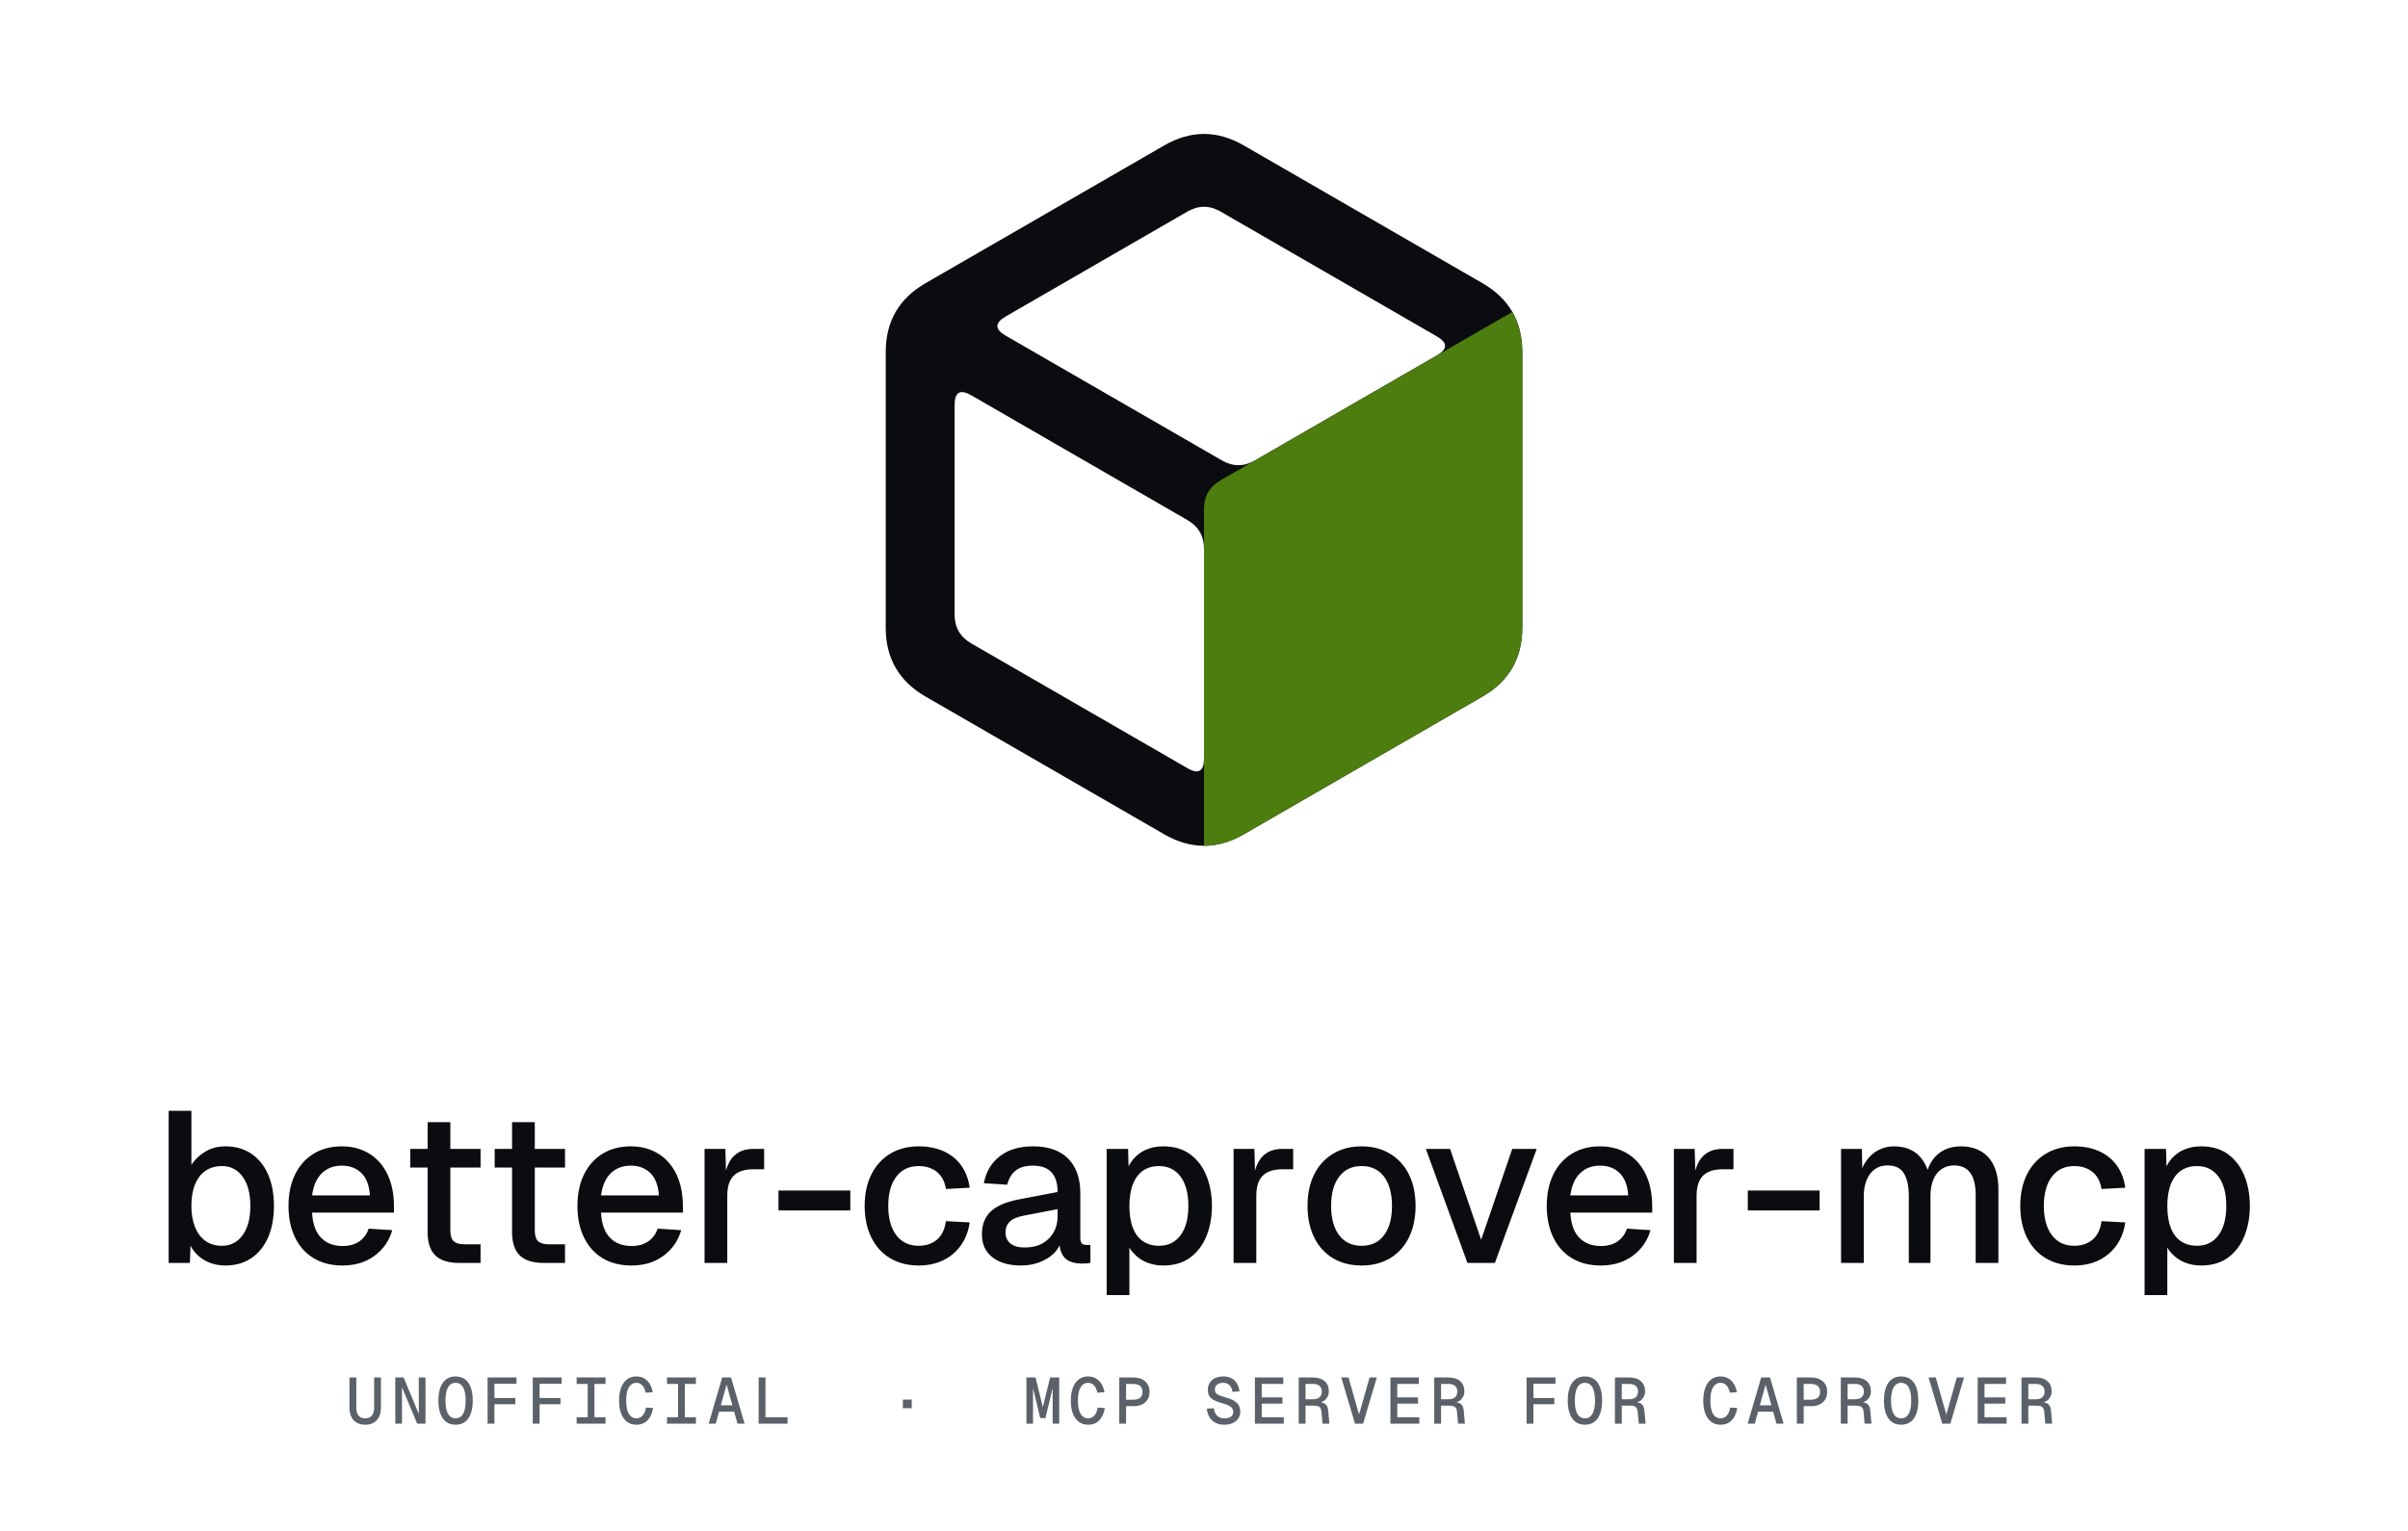
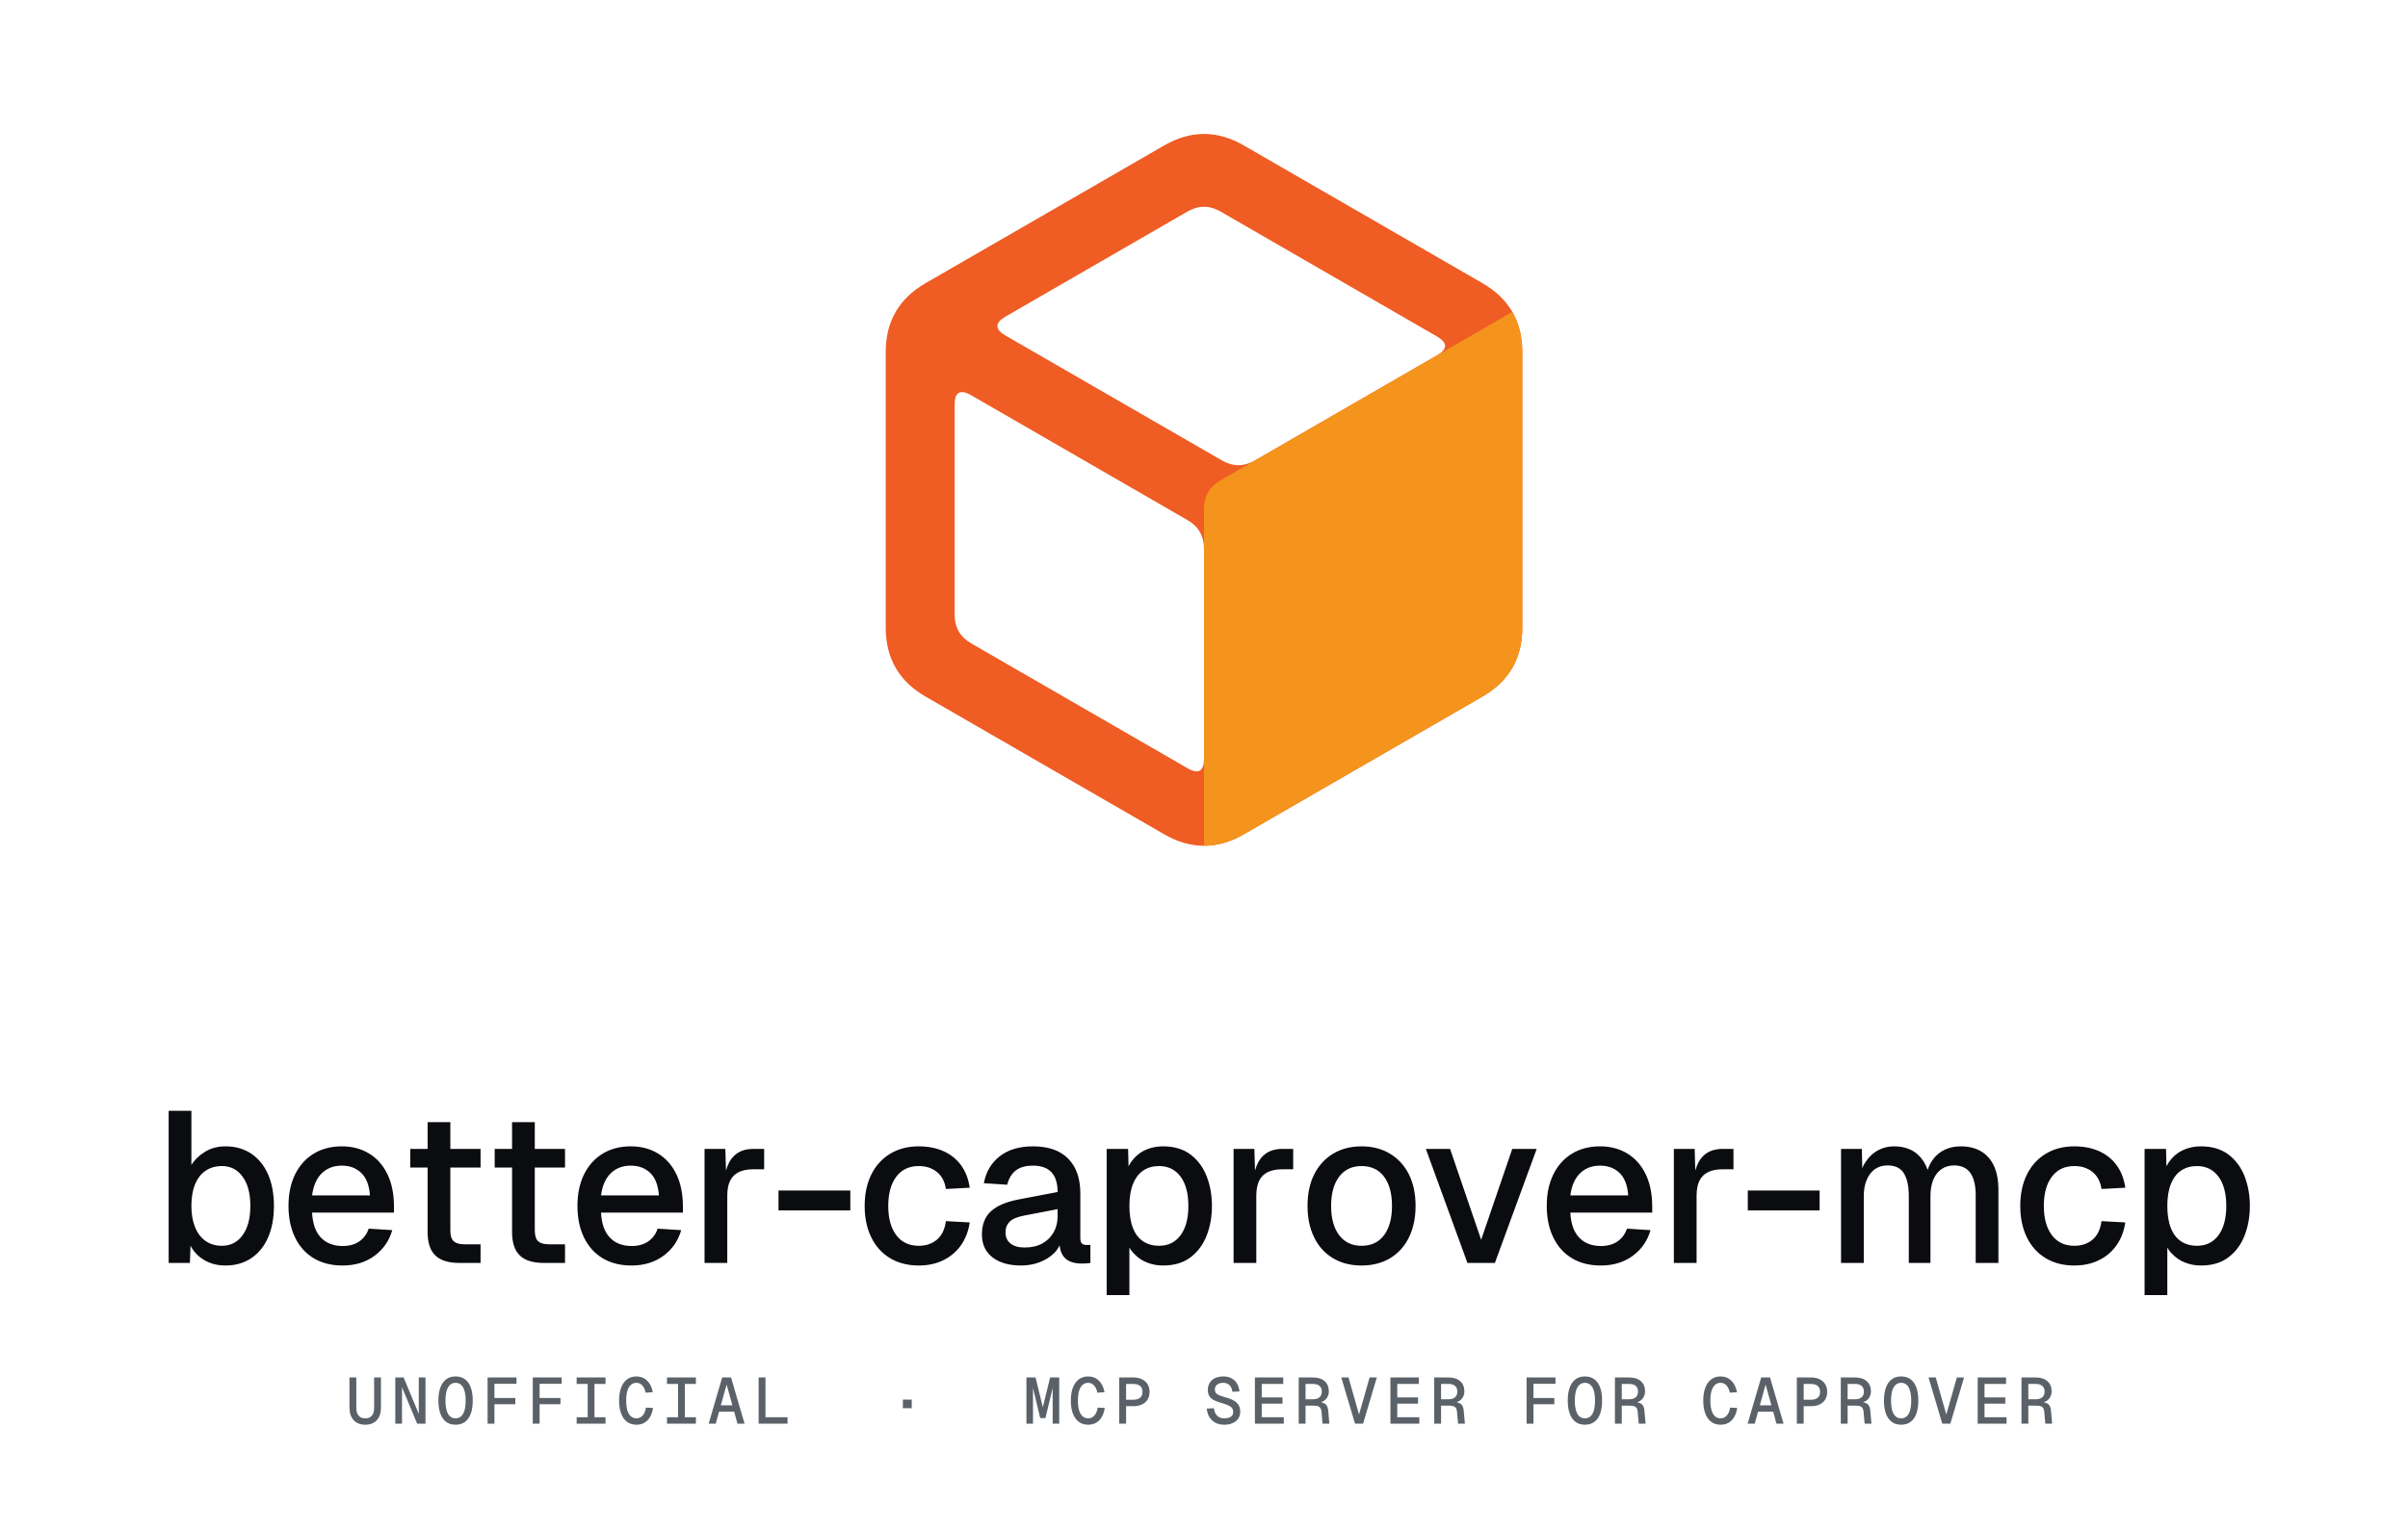
<svg xmlns="http://www.w3.org/2000/svg" viewBox="0 0 629 400" role="img" aria-label="better-caprover-mcp">
  <g id="icone" transform="translate(186.5 0)">
-     <path d="M117.61 38Q128 32 138.39 38L200.75 74Q211.14 80 211.14 92V164Q211.14 176 200.75 182L138.39 218Q128 224 117.61 218L55.25 182Q44.86 176 44.86 164V92Q44.86 80 55.25 74ZM62.86 105.78V160.61Q62.86 165.61 67.19 168.11L123.67 200.72Q125.83 201.97 126.92 201.34Q128 200.72 128 198.22V143.39Q128 138.39 123.67 135.89L67.19 103.28Q65.03 102.03 63.94 102.66Q62.86 103.28 62.86 105.78ZM76.19 87.7 132.67 120.3Q137 122.8 141.33 120.3L188.81 92.89Q190.97 91.64 190.97 90.39Q190.97 89.14 188.81 87.89L132.33 55.28Q128 52.78 123.67 55.28L76.19 82.7Q74.03 83.95 74.03 85.2Q74.03 86.45 76.19 87.7Z" fill="#0A0C10" fill-rule="evenodd" />
-     <path d="M128 133Q128 128 132.33 125.5L208.54 81.5Q211.14 86 211.14 92V164Q211.14 176 200.75 182L138.39 218L138.38 218.01Q133.19 221 128 221Z" fill="#4D7C0F" />
+     <path d="M117.61 38Q128 32 138.39 38L200.75 74Q211.14 80 211.14 92V164Q211.14 176 200.75 182L138.39 218Q128 224 117.61 218L55.25 182Q44.86 176 44.86 164V92Q44.86 80 55.25 74ZM62.86 105.78V160.61Q62.86 165.61 67.19 168.11L123.67 200.72Q125.83 201.97 126.92 201.34Q128 200.72 128 198.22V143.39Q128 138.39 123.67 135.89L67.19 103.28Q65.03 102.03 63.94 102.66Q62.86 103.28 62.86 105.78ZM76.19 87.7 132.67 120.3Q137 122.8 141.33 120.3L188.81 92.89Q190.97 91.64 190.97 90.39Q190.97 89.14 188.81 87.89L132.33 55.28Q128 52.78 123.67 55.28L76.19 82.7Q74.03 83.95 74.03 85.2Q74.03 86.45 76.19 87.7Z" fill="#EF5C24" fill-rule="evenodd" />
+     <path d="M128 133Q128 128 132.33 125.5L208.54 81.5Q211.14 86 211.14 92V164Q211.14 176 200.75 182L138.39 218L138.38 218.01Q133.19 221 128 221Z" fill="#F4941C" />
  </g>
  <g id="palavra">
    <path d="M58.898 330.672Q55.818 330.672 53.438 329.3Q51.058 327.928 49.77 325.52L49.602 330.0H44.058V290.24H49.994V304.408Q51.17 302.448 53.494 300.992Q55.818 299.536 58.898 299.536Q62.762 299.536 65.618 301.44Q68.474 303.344 70.014 306.844Q71.554 310.344 71.554 315.104Q71.554 319.864 70.014 323.364Q68.474 326.864 65.618 328.768Q62.762 330.672 58.898 330.672ZM57.946 325.52Q61.362 325.52 63.378 322.748Q65.394 319.976 65.394 315.104Q65.394 310.232 63.378 307.46Q61.362 304.688 58.002 304.688Q55.482 304.688 53.69 305.92Q51.898 307.152 50.946 309.476Q49.994 311.8 49.994 315.104Q49.994 318.296 50.946 320.648Q51.898 323.0 53.69 324.26Q55.482 325.52 57.946 325.52ZM89.47 330.672Q85.102 330.672 81.938 328.768Q78.774 326.864 77.066 323.336Q75.358 319.808 75.358 315.104Q75.358 310.4 77.066 306.9Q78.774 303.4 81.91 301.468Q85.046 299.536 89.302 299.536Q93.334 299.536 96.414 301.412Q99.494 303.288 101.202 306.816Q102.91 310.344 102.91 315.328V316.84H81.518Q81.742 321.208 83.842 323.392Q85.942 325.576 89.526 325.576Q92.158 325.576 93.894 324.344Q95.63 323.112 96.302 321.04L102.462 321.432Q101.286 325.576 97.842 328.124Q94.398 330.672 89.47 330.672ZM81.518 312.36H96.638Q96.358 308.384 94.37 306.48Q92.382 304.576 89.302 304.576Q86.11 304.576 84.066 306.564Q82.022 308.552 81.518 312.36ZM119.986 330.0Q115.73 330.0 113.714 328.04Q111.698 326.08 111.698 321.936V305.08H107.162V300.208H111.698V293.208H117.634V300.208H125.53V305.08H117.634V321.488Q117.634 323.56 118.53 324.344Q119.426 325.128 121.274 325.128H125.53V330.0ZM142.046 330.0Q137.79 330.0 135.774 328.04Q133.758 326.08 133.758 321.936V305.08H129.222V300.208H133.758V293.208H139.694V300.208H147.59V305.08H139.694V321.488Q139.694 323.56 140.59 324.344Q141.486 325.128 143.334 325.128H147.59V330.0ZM164.946 330.672Q160.578 330.672 157.414 328.768Q154.25 326.864 152.542 323.336Q150.834 319.808 150.834 315.104Q150.834 310.4 152.542 306.9Q154.25 303.4 157.386 301.468Q160.522 299.536 164.778 299.536Q168.81 299.536 171.89 301.412Q174.97 303.288 176.678 306.816Q178.386 310.344 178.386 315.328V316.84H156.994Q157.218 321.208 159.318 323.392Q161.418 325.576 165.002 325.576Q167.634 325.576 169.37 324.344Q171.106 323.112 171.778 321.04L177.938 321.432Q176.762 325.576 173.318 328.124Q169.874 330.672 164.946 330.672ZM156.994 312.36H172.114Q171.834 308.384 169.846 306.48Q167.858 304.576 164.778 304.576Q161.586 304.576 159.542 306.564Q157.498 308.552 156.994 312.36ZM184.038 330.0V300.208H189.47L189.638 305.864Q190.31 303.4 191.71 302.056Q193.558 300.208 196.75 300.208H199.606V305.528H196.75Q194.51 305.528 192.998 306.256Q191.486 306.984 190.73 308.496Q189.974 310.008 189.974 312.416V330.0ZM203.354 316.28V311.072H222.114V316.28ZM239.974 330.672Q235.718 330.672 232.526 328.768Q229.334 326.864 227.598 323.336Q225.862 319.808 225.862 315.104Q225.862 310.4 227.598 306.9Q229.334 303.4 232.526 301.468Q235.718 299.536 239.974 299.536Q243.614 299.536 246.442 300.796Q249.27 302.056 251.034 304.464Q252.798 306.872 253.302 310.344L247.086 310.68Q246.638 307.768 244.734 306.228Q242.83 304.688 239.974 304.688Q236.222 304.688 234.122 307.46Q232.022 310.232 232.022 315.104Q232.022 319.976 234.122 322.748Q236.222 325.52 239.974 325.52Q242.83 325.52 244.734 323.924Q246.638 322.328 247.086 319.08L253.302 319.416Q252.798 322.832 251.034 325.352Q249.27 327.872 246.442 329.272Q243.614 330.672 239.974 330.672ZM266.682 330.672Q262.034 330.672 259.262 328.544Q256.49 326.416 256.49 322.552Q256.49 318.688 258.814 316.532Q261.138 314.376 266.01 313.424L276.258 311.464Q276.258 307.992 274.634 306.284Q273.01 304.576 269.818 304.576Q266.962 304.576 265.338 305.836Q263.714 307.096 263.098 309.56L256.994 309.168Q257.834 304.688 261.166 302.112Q264.498 299.536 269.818 299.536Q275.866 299.536 279.03 302.756Q282.194 305.976 282.194 311.8V323.392Q282.194 324.456 282.558 324.876Q282.922 325.296 283.762 325.296H284.826V330.0Q284.546 330.056 283.93 330.112Q283.314 330.168 282.642 330.168Q280.738 330.168 279.366 329.552Q277.994 328.936 277.322 327.48Q276.93 326.64 276.762 325.408Q276.258 326.528 275.362 327.424Q273.85 328.936 271.582 329.804Q269.314 330.672 266.682 330.672ZM267.634 325.968Q270.322 325.968 272.226 324.932Q274.13 323.896 275.194 322.048Q276.258 320.2 276.258 317.848V315.944L267.522 317.624Q264.834 318.128 263.742 319.22Q262.65 320.312 262.65 321.992Q262.65 323.896 263.966 324.932Q265.282 325.968 267.634 325.968ZM289.078 338.4V300.208H294.678L294.79 304.744Q295.91 302.56 297.87 301.216Q300.446 299.536 303.806 299.536Q308.174 299.536 311.002 301.692Q313.83 303.848 315.202 307.376Q316.574 310.904 316.574 315.104Q316.574 319.304 315.202 322.832Q313.83 326.36 311.002 328.516Q308.174 330.672 303.806 330.672Q301.566 330.672 299.606 329.888Q297.646 329.104 296.302 327.648Q295.518 326.92 295.014 325.968V338.4ZM302.742 325.52Q306.326 325.52 308.37 322.776Q310.414 320.032 310.414 315.104Q310.414 310.176 308.37 307.432Q306.326 304.688 302.742 304.688Q300.39 304.688 298.654 305.836Q296.918 306.984 295.966 309.336Q295.014 311.688 295.014 315.104Q295.014 318.52 295.938 320.872Q296.862 323.224 298.626 324.372Q300.39 325.52 302.742 325.52ZM322.226 330.0V300.208H327.658L327.826 305.864Q328.498 303.4 329.898 302.056Q331.746 300.208 334.938 300.208H337.794V305.528H334.938Q332.698 305.528 331.186 306.256Q329.674 306.984 328.918 308.496Q328.162 310.008 328.162 312.416V330.0ZM355.654 330.672Q351.398 330.672 348.206 328.768Q345.014 326.864 343.278 323.336Q341.542 319.808 341.542 315.104Q341.542 310.344 343.278 306.872Q345.014 303.4 348.206 301.468Q351.398 299.536 355.654 299.536Q359.91 299.536 363.102 301.468Q366.294 303.4 368.03 306.872Q369.766 310.344 369.766 315.104Q369.766 319.808 368.03 323.336Q366.294 326.864 363.102 328.768Q359.91 330.672 355.654 330.672ZM355.654 325.52Q359.462 325.52 361.534 322.748Q363.606 319.976 363.606 315.104Q363.606 310.232 361.534 307.46Q359.462 304.688 355.654 304.688Q351.902 304.688 349.802 307.46Q347.702 310.232 347.702 315.104Q347.702 319.976 349.802 322.748Q351.902 325.52 355.654 325.52ZM383.314 330.0 372.45 300.208H378.778L386.898 323.952L395.018 300.208H401.402L390.482 330.0ZM418.142 330.672Q413.774 330.672 410.61 328.768Q407.446 326.864 405.738 323.336Q404.03 319.808 404.03 315.104Q404.03 310.4 405.738 306.9Q407.446 303.4 410.582 301.468Q413.718 299.536 417.974 299.536Q422.006 299.536 425.086 301.412Q428.166 303.288 429.874 306.816Q431.582 310.344 431.582 315.328V316.84H410.19Q410.414 321.208 412.514 323.392Q414.614 325.576 418.198 325.576Q420.83 325.576 422.566 324.344Q424.302 323.112 424.974 321.04L431.134 321.432Q429.958 325.576 426.514 328.124Q423.07 330.672 418.142 330.672ZM410.19 312.36H425.31Q425.03 308.384 423.042 306.48Q421.054 304.576 417.974 304.576Q414.782 304.576 412.738 306.564Q410.694 308.552 410.19 312.36ZM437.234 330.0V300.208H442.666L442.834 305.864Q443.506 303.4 444.906 302.056Q446.754 300.208 449.946 300.208H452.802V305.528H449.946Q447.706 305.528 446.194 306.256Q444.682 306.984 443.926 308.496Q443.17 310.008 443.17 312.416V330.0ZM456.55 316.28V311.072H475.31V316.28ZM480.906 330.0V300.208H486.338L486.45 305.248Q486.898 304.128 487.626 303.176Q488.858 301.44 490.706 300.488Q492.554 299.536 494.738 299.536Q498.546 299.536 500.954 301.664Q502.69 303.288 503.53 305.696Q503.978 304.296 504.762 303.176Q505.938 301.44 507.842 300.488Q509.746 299.536 512.154 299.536Q515.29 299.536 517.502 300.852Q519.714 302.168 520.862 304.688Q522.01 307.208 522.01 310.848V330.0H516.074V312.304Q516.074 308.44 514.674 306.48Q513.274 304.52 510.418 304.52Q508.57 304.52 507.17 305.472Q505.77 306.424 505.014 308.216Q504.258 310.008 504.258 312.528V330.0H498.602V312.528Q498.602 308.72 497.342 306.62Q496.082 304.52 493.058 304.52Q491.154 304.52 489.782 305.472Q488.41 306.424 487.626 308.244Q486.842 310.064 486.842 312.528V330.0ZM541.83 330.672Q537.574 330.672 534.382 328.768Q531.19 326.864 529.454 323.336Q527.718 319.808 527.718 315.104Q527.718 310.4 529.454 306.9Q531.19 303.4 534.382 301.468Q537.574 299.536 541.83 299.536Q545.47 299.536 548.298 300.796Q551.126 302.056 552.89 304.464Q554.654 306.872 555.158 310.344L548.942 310.68Q548.494 307.768 546.59 306.228Q544.686 304.688 541.83 304.688Q538.078 304.688 535.978 307.46Q533.878 310.232 533.878 315.104Q533.878 319.976 535.978 322.748Q538.078 325.52 541.83 325.52Q544.686 325.52 546.59 323.924Q548.494 322.328 548.942 319.08L555.158 319.416Q554.654 322.832 552.89 325.352Q551.126 327.872 548.298 329.272Q545.47 330.672 541.83 330.672ZM560.194 338.4V300.208H565.794L565.906 304.744Q567.026 302.56 568.986 301.216Q571.562 299.536 574.922 299.536Q579.29 299.536 582.118 301.692Q584.946 303.848 586.318 307.376Q587.69 310.904 587.69 315.104Q587.69 319.304 586.318 322.832Q584.946 326.36 582.118 328.516Q579.29 330.672 574.922 330.672Q572.682 330.672 570.722 329.888Q568.762 329.104 567.418 327.648Q566.634 326.92 566.13 325.968V338.4ZM573.858 325.52Q577.442 325.52 579.486 322.776Q581.53 320.032 581.53 315.104Q581.53 310.176 579.486 307.432Q577.442 304.688 573.858 304.688Q571.506 304.688 569.77 305.836Q568.034 306.984 567.082 309.336Q566.13 311.688 566.13 315.104Q566.13 318.52 567.054 320.872Q567.978 323.224 569.742 324.372Q571.506 325.52 573.858 325.52Z" fill="#0A0C10" />
  </g>
  <g id="slogan">
    <path d="M95.4 372.272Q93.462 372.272 92.374 371.082Q91.286 369.892 91.286 367.801V359.93H93.071V367.869Q93.071 369.195 93.666 369.9Q94.261 370.606 95.4 370.606Q96.539 370.606 97.134 369.9Q97.729 369.195 97.729 367.869V359.93H99.514V367.801Q99.514 369.892 98.426 371.082Q97.338 372.272 95.4 372.272ZM103.256 372.0V359.93H105.432L109.393 369.45V359.93H111.144V372.0H108.968L105.007 362.48V372.0ZM119 372.272Q117.555 372.272 116.56 371.541Q115.566 370.81 115.039 369.399Q114.512 367.988 114.512 365.982Q114.512 363.942 115.039 362.531Q115.566 361.12 116.56 360.389Q117.555 359.658 119 359.658Q120.445 359.658 121.448 360.389Q122.451 361.12 122.969 362.531Q123.488 363.942 123.488 365.982Q123.488 367.988 122.969 369.399Q122.451 370.81 121.448 371.541Q120.445 372.272 119 372.272ZM119 370.606Q119.85 370.606 120.436 370.096Q121.023 369.586 121.329 368.549Q121.635 367.512 121.635 365.982Q121.635 364.452 121.329 363.406Q121.023 362.361 120.436 361.842Q119.85 361.324 119 361.324Q118.15 361.324 117.563 361.842Q116.977 362.361 116.671 363.406Q116.365 364.452 116.365 365.982Q116.365 367.512 116.671 368.549Q116.977 369.586 117.563 370.096Q118.15 370.606 119 370.606ZM127.366 372.0V359.93H134.914V361.579H129.151V365.285H134.608V366.917H129.151V372.0ZM139.166 372.0V359.93H146.714V361.579H140.951V365.285H146.408V366.917H140.951V372.0ZM150.626 372.0V370.317H153.516V361.613H150.626V359.93H158.174V361.613H155.284V370.317H158.174V372.0ZM166.251 372.272Q164.789 372.272 163.777 371.507Q162.766 370.742 162.239 369.331Q161.712 367.92 161.712 365.982Q161.712 364.027 162.239 362.616Q162.766 361.205 163.777 360.432Q164.789 359.658 166.251 359.658Q167.9 359.658 169.03 360.746Q170.161 361.834 170.518 363.789L168.648 363.891Q168.393 362.633 167.755 361.978Q167.118 361.324 166.251 361.324Q165.367 361.324 164.772 361.868Q164.177 362.412 163.871 363.449Q163.565 364.486 163.565 365.982Q163.565 367.461 163.871 368.49Q164.177 369.518 164.772 370.062Q165.367 370.606 166.251 370.606Q167.186 370.606 167.849 369.892Q168.512 369.178 168.733 367.801L170.586 367.886Q170.28 369.96 169.141 371.116Q168.002 372.272 166.251 372.272ZM174.226 372.0V370.317H177.116V361.613H174.226V359.93H181.774V361.613H178.884V370.317H181.774V372.0ZM185.108 372.0 188.644 359.93H190.956L194.492 372.0H192.639L191.772 368.855H187.828L186.961 372.0ZM191.313 367.206 189.8 361.783 188.287 367.206ZM198.166 372.0V359.93H199.951V370.317H205.714V372.0ZM235.844 367.954V365.71H238.156V367.954ZM271.72 370.538 269.833 362.684V372.0H268.116V359.93H270.496L272.4 367.699L274.304 359.93H276.684V372.0H274.967V362.684L273.08 370.538ZM284.251 372.272Q282.789 372.272 281.777 371.507Q280.766 370.742 280.239 369.331Q279.712 367.92 279.712 365.982Q279.712 364.027 280.239 362.616Q280.766 361.205 281.777 360.432Q282.789 359.658 284.251 359.658Q285.9 359.658 287.03 360.746Q288.161 361.834 288.518 363.789L286.648 363.891Q286.393 362.633 285.755 361.978Q285.118 361.324 284.251 361.324Q283.367 361.324 282.772 361.868Q282.177 362.412 281.871 363.449Q281.565 364.486 281.565 365.982Q281.565 367.461 281.871 368.49Q282.177 369.518 282.772 370.062Q283.367 370.606 284.251 370.606Q285.186 370.606 285.849 369.892Q286.512 369.178 286.733 367.801L288.586 367.886Q288.28 369.96 287.141 371.116Q286.002 372.272 284.251 372.272ZM292.362 372.0V359.93H296.102Q297.36 359.93 298.303 360.389Q299.247 360.848 299.765 361.69Q300.284 362.531 300.284 363.687Q300.284 364.843 299.765 365.685Q299.247 366.526 298.303 366.976Q297.36 367.427 296.102 367.427H294.147V372.0ZM294.147 365.744H295.915Q297.207 365.744 297.819 365.217Q298.431 364.69 298.431 363.687Q298.431 362.667 297.819 362.14Q297.207 361.613 295.915 361.613H294.147ZM319.753 372.272Q318.444 372.272 317.466 371.745Q316.489 371.218 315.911 370.274Q315.333 369.331 315.231 368.073L317.067 367.954Q317.186 368.821 317.543 369.416Q317.9 370.011 318.478 370.308Q319.056 370.606 319.821 370.606Q320.569 370.606 321.079 370.41Q321.589 370.215 321.861 369.841Q322.133 369.467 322.133 368.923Q322.133 368.379 321.878 367.988Q321.623 367.597 320.96 367.265Q320.297 366.934 319.022 366.577Q317.781 366.237 316.999 365.803Q316.217 365.37 315.86 364.733Q315.503 364.095 315.503 363.16Q315.503 362.123 315.987 361.332Q316.472 360.542 317.381 360.1Q318.291 359.658 319.566 359.658Q320.824 359.658 321.716 360.151Q322.609 360.644 323.127 361.519Q323.646 362.395 323.765 363.568L321.929 363.67Q321.844 362.973 321.547 362.446Q321.249 361.919 320.739 361.621Q320.229 361.324 319.515 361.324Q318.512 361.324 317.925 361.8Q317.339 362.276 317.339 363.075Q317.339 363.585 317.577 363.933Q317.815 364.282 318.41 364.546Q319.005 364.809 320.076 365.115Q321.521 365.506 322.371 366.024Q323.221 366.543 323.595 367.24Q323.969 367.937 323.969 368.923Q323.969 369.909 323.442 370.674Q322.915 371.439 321.971 371.856Q321.028 372.272 319.753 372.272ZM327.796 372.0V359.93H335.208V361.613H329.581V365.132H335.004V366.764H329.581V370.317H335.344V372.0ZM339.239 372.0V359.93H342.996Q344.917 359.93 346.014 360.899Q347.11 361.868 347.11 363.534Q347.11 364.401 346.728 365.064Q346.345 365.727 345.733 366.101Q345.41 366.288 345.07 366.407Q345.784 366.543 346.226 366.883Q346.838 367.41 346.94 368.566L347.246 372.0H345.461L345.189 368.906Q345.138 368.311 344.934 367.954Q344.73 367.597 344.305 367.444Q343.88 367.291 343.132 367.291H341.024V372.0ZM341.024 365.625H342.962Q344.084 365.625 344.679 365.098Q345.274 364.571 345.274 363.619Q345.274 362.65 344.679 362.131Q344.084 361.613 342.962 361.613H341.024ZM353.946 372.0 350.359 359.93H352.246L355 369.603L357.754 359.93H359.641L356.054 372.0ZM363.196 372.0V359.93H370.608V361.613H364.981V365.132H370.404V366.764H364.981V370.317H370.744V372.0ZM374.639 372.0V359.93H378.396Q380.317 359.93 381.414 360.899Q382.51 361.868 382.51 363.534Q382.51 364.401 382.128 365.064Q381.745 365.727 381.133 366.101Q380.81 366.288 380.47 366.407Q381.184 366.543 381.626 366.883Q382.238 367.41 382.34 368.566L382.646 372.0H380.861L380.589 368.906Q380.538 368.311 380.334 367.954Q380.13 367.597 379.705 367.444Q379.28 367.291 378.532 367.291H376.424V372.0ZM376.424 365.625H378.362Q379.484 365.625 380.079 365.098Q380.674 364.571 380.674 363.619Q380.674 362.65 380.079 362.131Q379.484 361.613 378.362 361.613H376.424ZM398.766 372.0V359.93H406.314V361.579H400.551V365.285H406.008V366.917H400.551V372.0ZM414 372.272Q412.555 372.272 411.561 371.541Q410.566 370.81 410.039 369.399Q409.512 367.988 409.512 365.982Q409.512 363.942 410.039 362.531Q410.566 361.12 411.561 360.389Q412.555 359.658 414 359.658Q415.445 359.658 416.448 360.389Q417.451 361.12 417.97 362.531Q418.488 363.942 418.488 365.982Q418.488 367.988 417.97 369.399Q417.451 370.81 416.448 371.541Q415.445 372.272 414 372.272ZM414 370.606Q414.85 370.606 415.437 370.096Q416.023 369.586 416.329 368.549Q416.635 367.512 416.635 365.982Q416.635 364.452 416.329 363.406Q416.023 362.361 415.437 361.842Q414.85 361.324 414 361.324Q413.15 361.324 412.564 361.842Q411.977 362.361 411.671 363.406Q411.365 364.452 411.365 365.982Q411.365 367.512 411.671 368.549Q411.977 369.586 412.564 370.096Q413.15 370.606 414 370.606ZM421.839 372.0V359.93H425.596Q427.517 359.93 428.614 360.899Q429.71 361.868 429.71 363.534Q429.71 364.401 429.328 365.064Q428.945 365.727 428.333 366.101Q428.01 366.288 427.67 366.407Q428.384 366.543 428.826 366.883Q429.438 367.41 429.54 368.566L429.846 372.0H428.061L427.789 368.906Q427.738 368.311 427.534 367.954Q427.33 367.597 426.905 367.444Q426.48 367.291 425.732 367.291H423.624V372.0ZM423.624 365.625H425.562Q426.684 365.625 427.279 365.098Q427.874 364.571 427.874 363.619Q427.874 362.65 427.279 362.131Q426.684 361.613 425.562 361.613H423.624ZM449.451 372.272Q447.989 372.272 446.978 371.507Q445.966 370.742 445.439 369.331Q444.912 367.92 444.912 365.982Q444.912 364.027 445.439 362.616Q445.966 361.205 446.978 360.432Q447.989 359.658 449.451 359.658Q451.1 359.658 452.231 360.746Q453.361 361.834 453.718 363.789L451.848 363.891Q451.593 362.633 450.956 361.978Q450.318 361.324 449.451 361.324Q448.567 361.324 447.972 361.868Q447.377 362.412 447.071 363.449Q446.765 364.486 446.765 365.982Q446.765 367.461 447.071 368.49Q447.377 369.518 447.972 370.062Q448.567 370.606 449.451 370.606Q450.386 370.606 451.049 369.892Q451.712 369.178 451.933 367.801L453.786 367.886Q453.48 369.96 452.341 371.116Q451.202 372.272 449.451 372.272ZM456.508 372.0 460.044 359.93H462.356L465.892 372.0H464.039L463.172 368.855H459.228L458.361 372.0ZM462.713 367.206 461.2 361.783 459.687 367.206ZM469.362 372.0V359.93H473.102Q474.36 359.93 475.304 360.389Q476.247 360.848 476.766 361.69Q477.284 362.531 477.284 363.687Q477.284 364.843 476.766 365.685Q476.247 366.526 475.304 366.976Q474.36 367.427 473.102 367.427H471.147V372.0ZM471.147 365.744H472.915Q474.207 365.744 474.819 365.217Q475.431 364.69 475.431 363.687Q475.431 362.667 474.819 362.14Q474.207 361.613 472.915 361.613H471.147ZM480.839 372.0V359.93H484.596Q486.517 359.93 487.614 360.899Q488.71 361.868 488.71 363.534Q488.71 364.401 488.328 365.064Q487.945 365.727 487.333 366.101Q487.01 366.288 486.67 366.407Q487.384 366.543 487.826 366.883Q488.438 367.41 488.54 368.566L488.846 372.0H487.061L486.789 368.906Q486.738 368.311 486.534 367.954Q486.33 367.597 485.905 367.444Q485.48 367.291 484.732 367.291H482.624V372.0ZM482.624 365.625H484.562Q485.684 365.625 486.279 365.098Q486.874 364.571 486.874 363.619Q486.874 362.65 486.279 362.131Q485.684 361.613 484.562 361.613H482.624ZM496.6 372.272Q495.155 372.272 494.161 371.541Q493.166 370.81 492.639 369.399Q492.112 367.988 492.112 365.982Q492.112 363.942 492.639 362.531Q493.166 361.12 494.161 360.389Q495.155 359.658 496.6 359.658Q498.045 359.658 499.048 360.389Q500.051 361.12 500.57 362.531Q501.088 363.942 501.088 365.982Q501.088 367.988 500.57 369.399Q500.051 370.81 499.048 371.541Q498.045 372.272 496.6 372.272ZM496.6 370.606Q497.45 370.606 498.037 370.096Q498.623 369.586 498.929 368.549Q499.235 367.512 499.235 365.982Q499.235 364.452 498.929 363.406Q498.623 362.361 498.037 361.842Q497.45 361.324 496.6 361.324Q495.75 361.324 495.164 361.842Q494.577 362.361 494.271 363.406Q493.965 364.452 493.965 365.982Q493.965 367.512 494.271 368.549Q494.577 369.586 495.164 370.096Q495.75 370.606 496.6 370.606ZM507.346 372.0 503.759 359.93H505.646L508.4 369.603L511.154 359.93H513.041L509.454 372.0ZM516.596 372.0V359.93H524.008V361.613H518.381V365.132H523.804V366.764H518.381V370.317H524.144V372.0ZM528.039 372.0V359.93H531.796Q533.717 359.93 534.814 360.899Q535.91 361.868 535.91 363.534Q535.91 364.401 535.528 365.064Q535.145 365.727 534.533 366.101Q534.21 366.288 533.87 366.407Q534.584 366.543 535.026 366.883Q535.638 367.41 535.74 368.566L536.046 372.0H534.261L533.989 368.906Q533.938 368.311 533.734 367.954Q533.53 367.597 533.105 367.444Q532.68 367.291 531.932 367.291H529.824V372.0ZM529.824 365.625H531.762Q532.884 365.625 533.479 365.098Q534.074 364.571 534.074 363.619Q534.074 362.65 533.479 362.131Q532.884 361.613 531.762 361.613H529.824Z" fill="#5B6168" />
  </g>
</svg>
